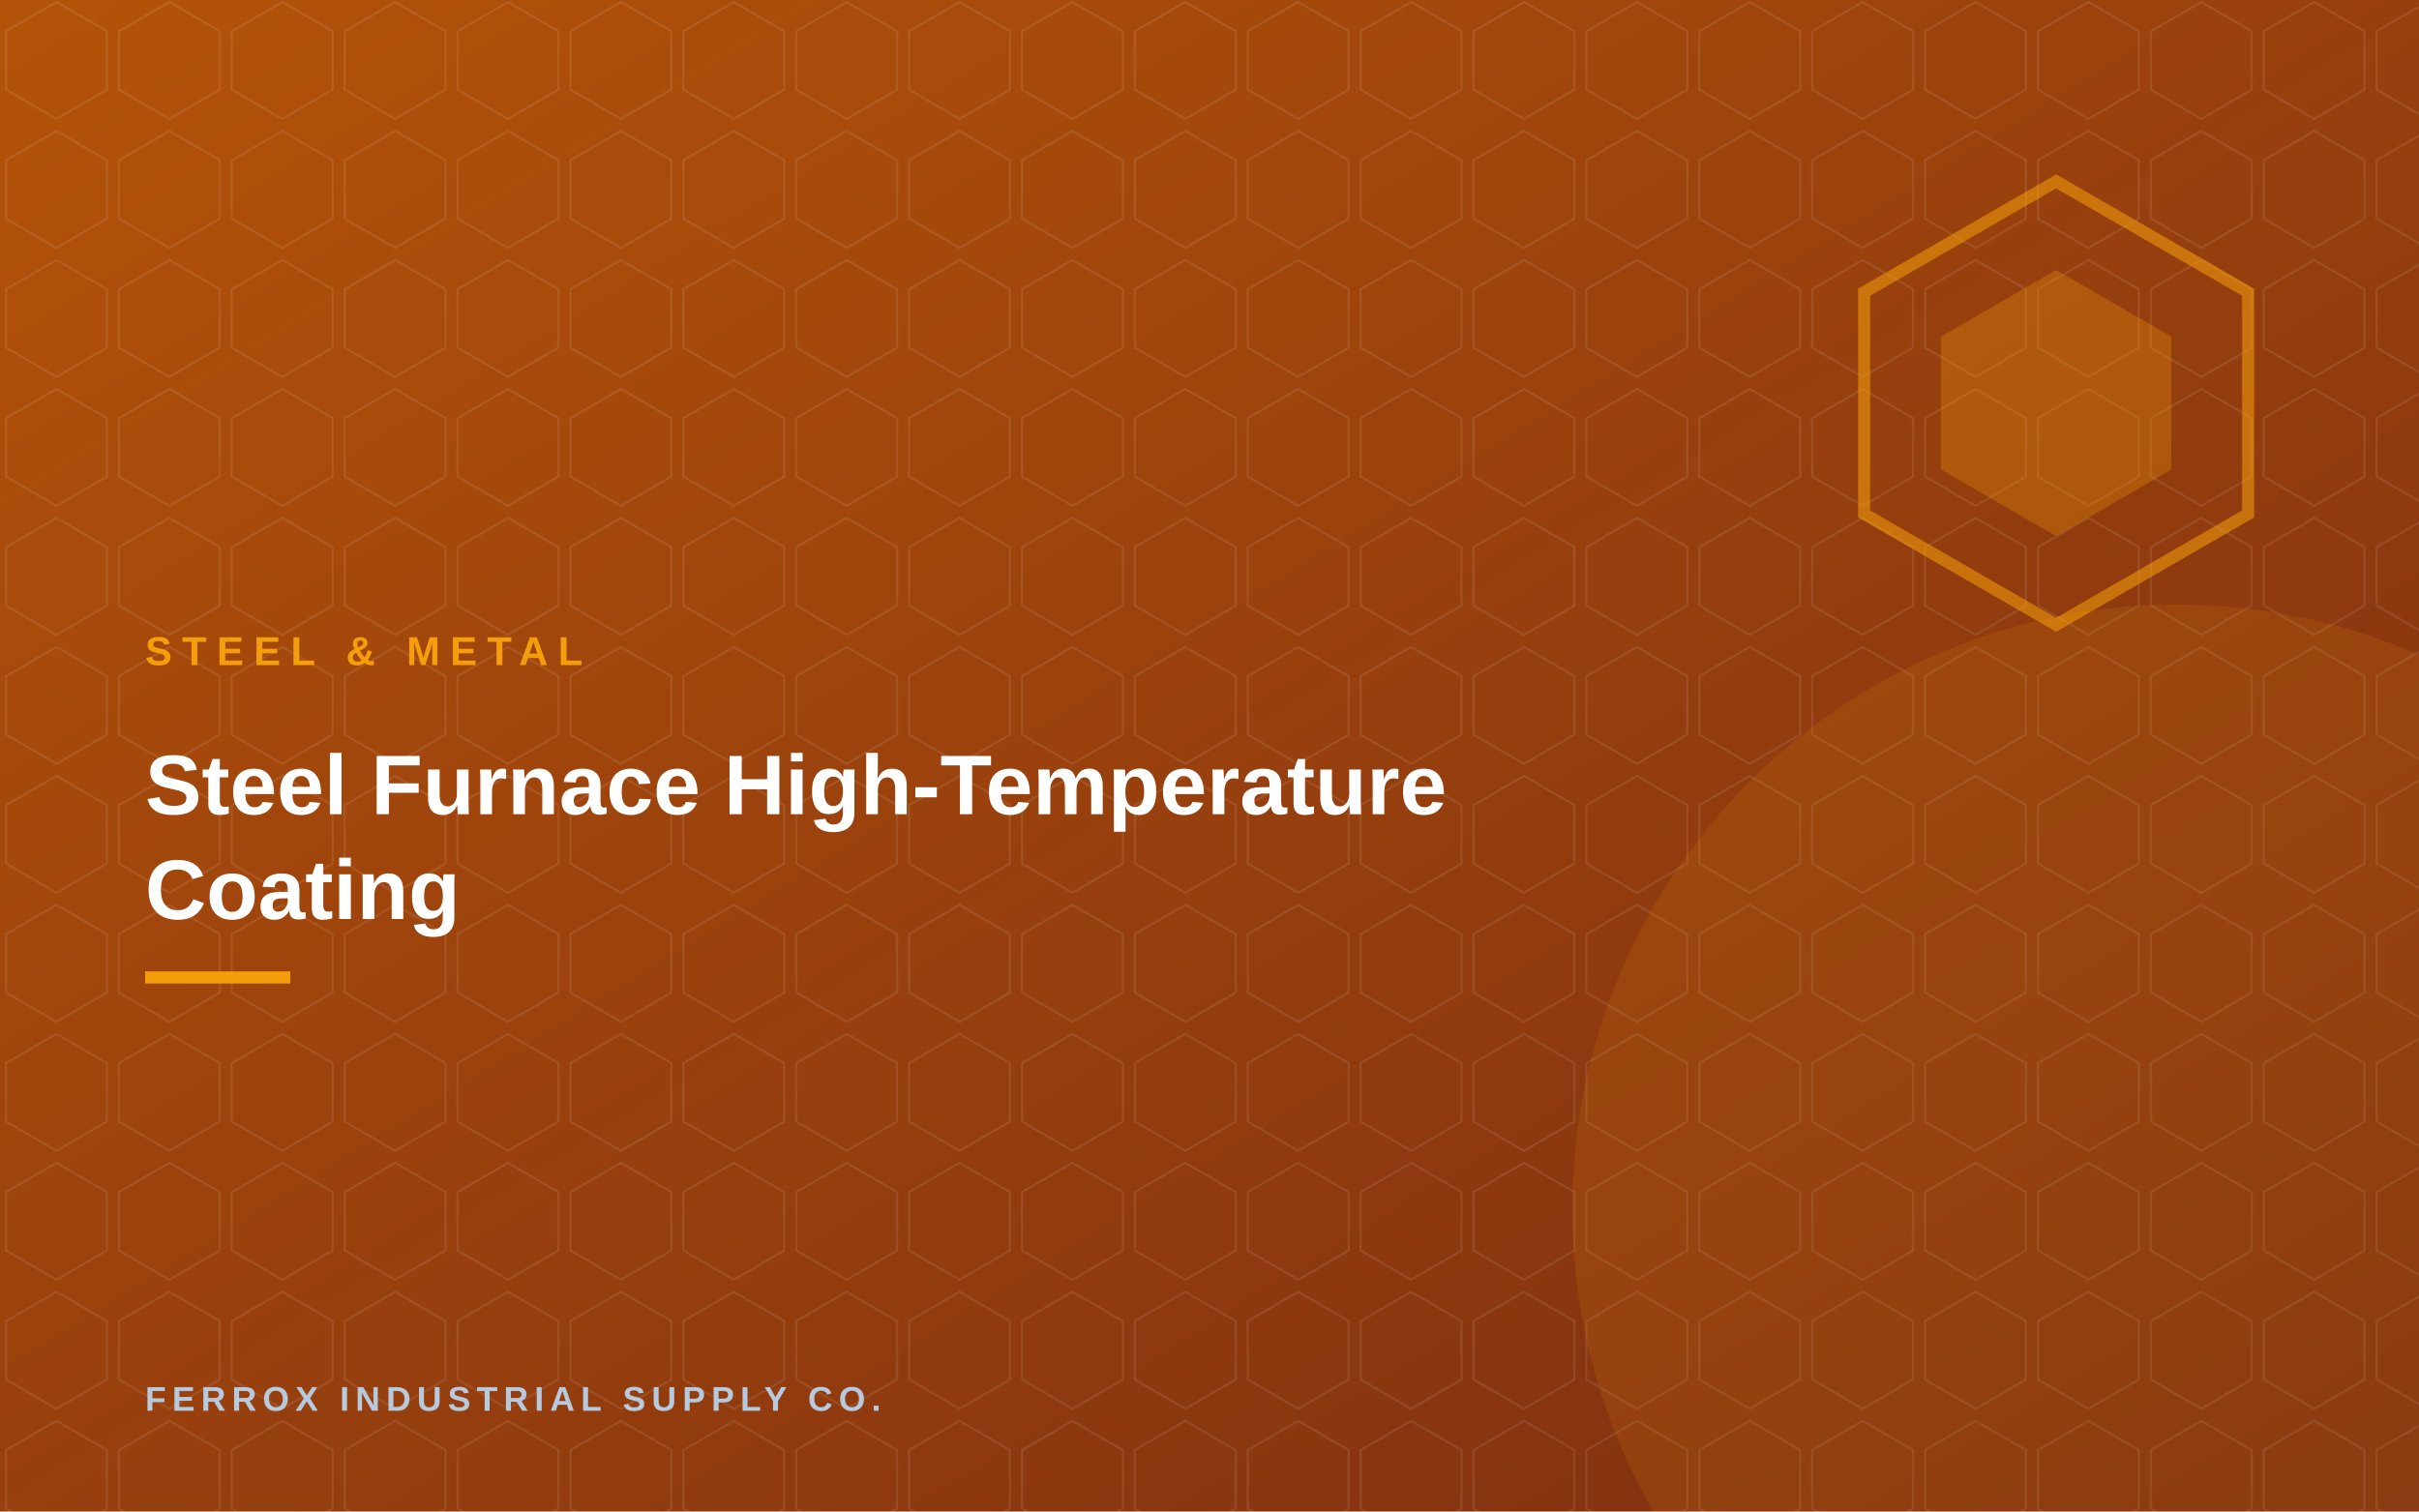
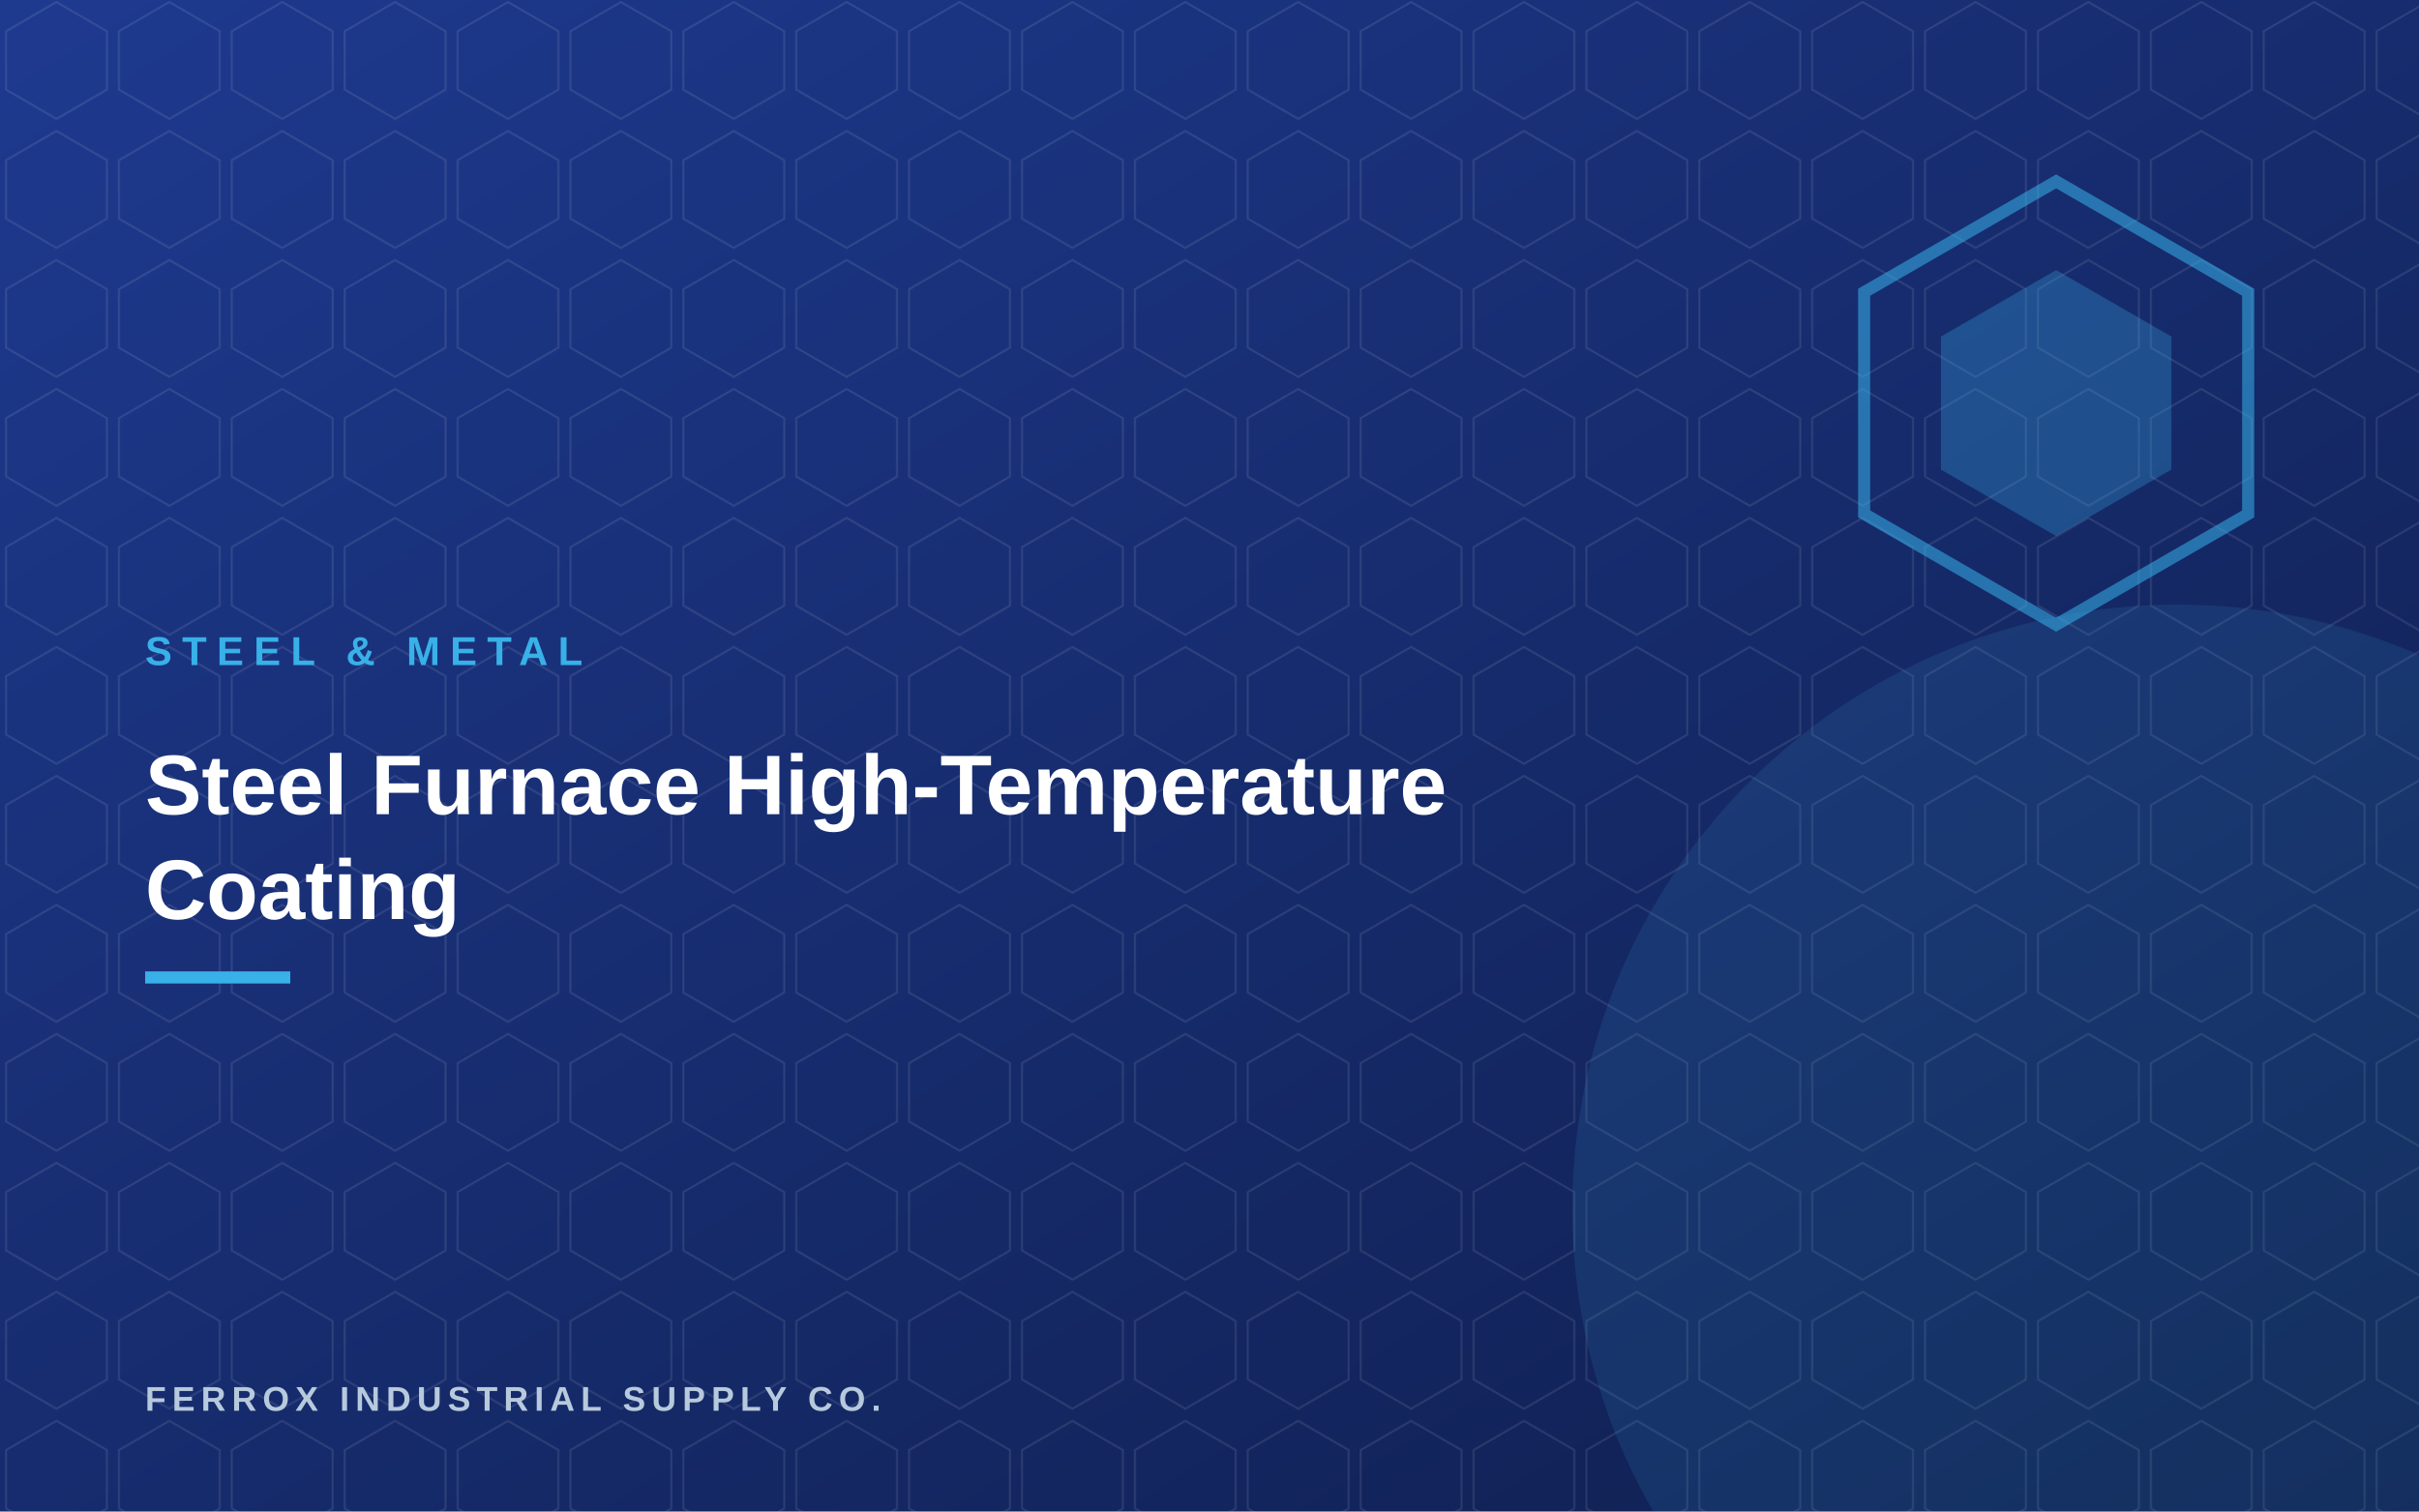
<svg xmlns="http://www.w3.org/2000/svg" viewBox="0 0 1200 750">
  <defs>
    <linearGradient id="g186564482" x1="0" y1="0" x2="1" y2="1">
-       <stop offset="0" stop-color="#B45309" />
-       <stop offset="1" stop-color="#7C2D12" />
+       <stop offset="0" stop-color="#1E3A8F" />
+       <stop offset="1" stop-color="#0F1E4D" />
    </linearGradient>
  </defs>
  <defs>
    <pattern id="p1865644822" width="56" height="64" patternUnits="userSpaceOnUse">
      <path d="M28 1 53 15.5v29L28 59 3 44.5v-29z" fill="none" stroke="#FFFFFF" stroke-opacity="0.1" stroke-width="1" />
    </pattern>
  </defs>
  <rect width="1200" height="750" fill="url(#g186564482)" />
  <rect width="1200" height="750" fill="url(#p1865644822)" />
-   <circle cx="1080" cy="600" r="300" fill="#F59E0B" opacity="0.12" />
-   <polygon points="1020.00,90.00 1115.26,145.00 1115.26,255.00 1020.00,310.00 924.74,255.00 924.74,145.00" fill="none" stroke="#F59E0B" stroke-opacity="0.55" stroke-width="6" />
-   <polygon points="1020.00,134.00 1077.16,167.00 1077.16,233.00 1020.00,266.00 962.84,233.00 962.84,167.00" fill="#F59E0B" opacity="0.28" />
-   <text x="72" y="330" font-family="Arial, Helvetica, sans-serif" font-weight="700" font-size="20" letter-spacing="5" fill="#F59E0B">STEEL &amp; METAL</text>
+   <circle cx="1080" cy="600" r="300" fill="#38B0E8" opacity="0.12" />
+   <polygon points="1020.00,90.00 1115.26,145.00 1115.26,255.00 1020.00,310.00 924.74,255.00 924.74,145.00" fill="none" stroke="#38B0E8" stroke-opacity="0.55" stroke-width="6" />
+   <polygon points="1020.00,134.00 1077.16,167.00 1077.16,233.00 1020.00,266.00 962.84,233.00 962.84,167.00" fill="#38B0E8" opacity="0.28" />
+   <text x="72" y="330" font-family="Arial, Helvetica, sans-serif" font-weight="700" font-size="20" letter-spacing="5" fill="#38B0E8">STEEL &amp; METAL</text>
  <text x="72" y="404" font-family="Arial, Helvetica, sans-serif" font-weight="800" font-size="42" fill="#FFFFFF">Steel Furnace High-Temperature</text>
  <text x="72" y="456" font-family="Arial, Helvetica, sans-serif" font-weight="800" font-size="42" fill="#FFFFFF">Coating</text>
-   <rect x="72" y="482" width="72" height="6" fill="#F59E0B" />
+   <rect x="72" y="482" width="72" height="6" fill="#38B0E8" />
  <text x="72" y="700" font-family="Arial, Helvetica, sans-serif" font-weight="600" font-size="17" letter-spacing="3" fill="#B7C9DC">FERROX INDUSTRIAL SUPPLY CO.</text>
</svg>
